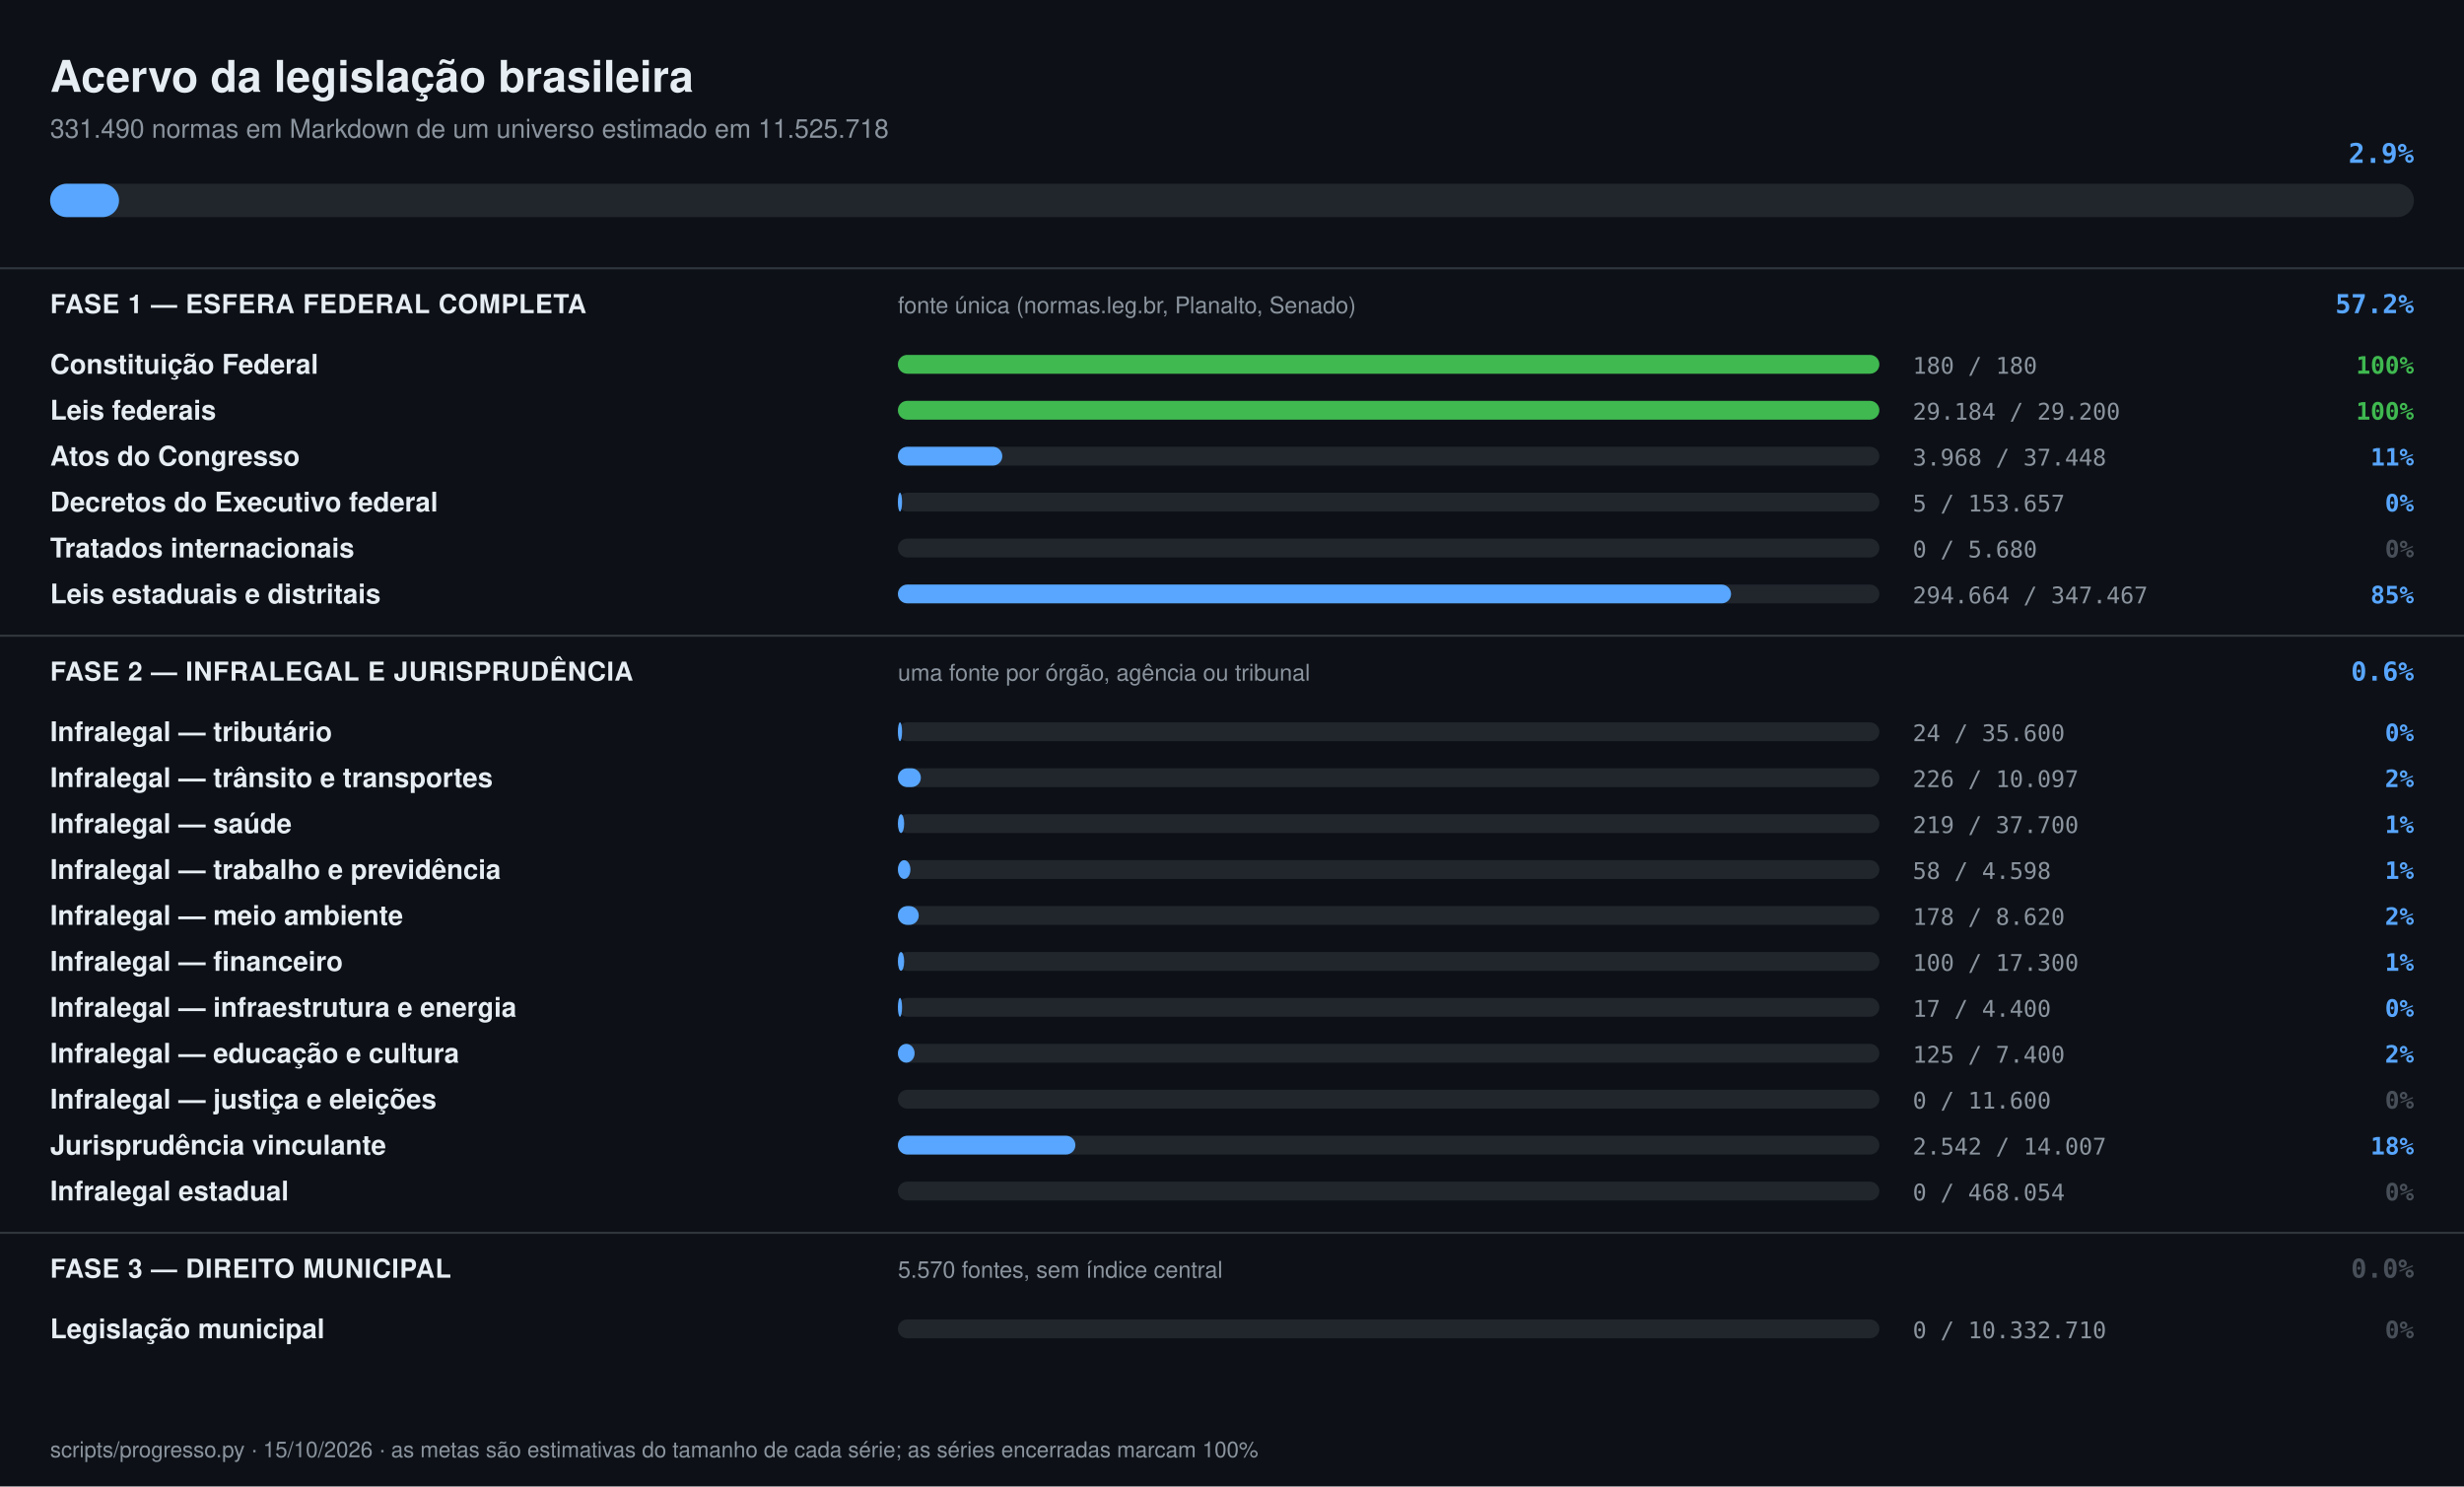
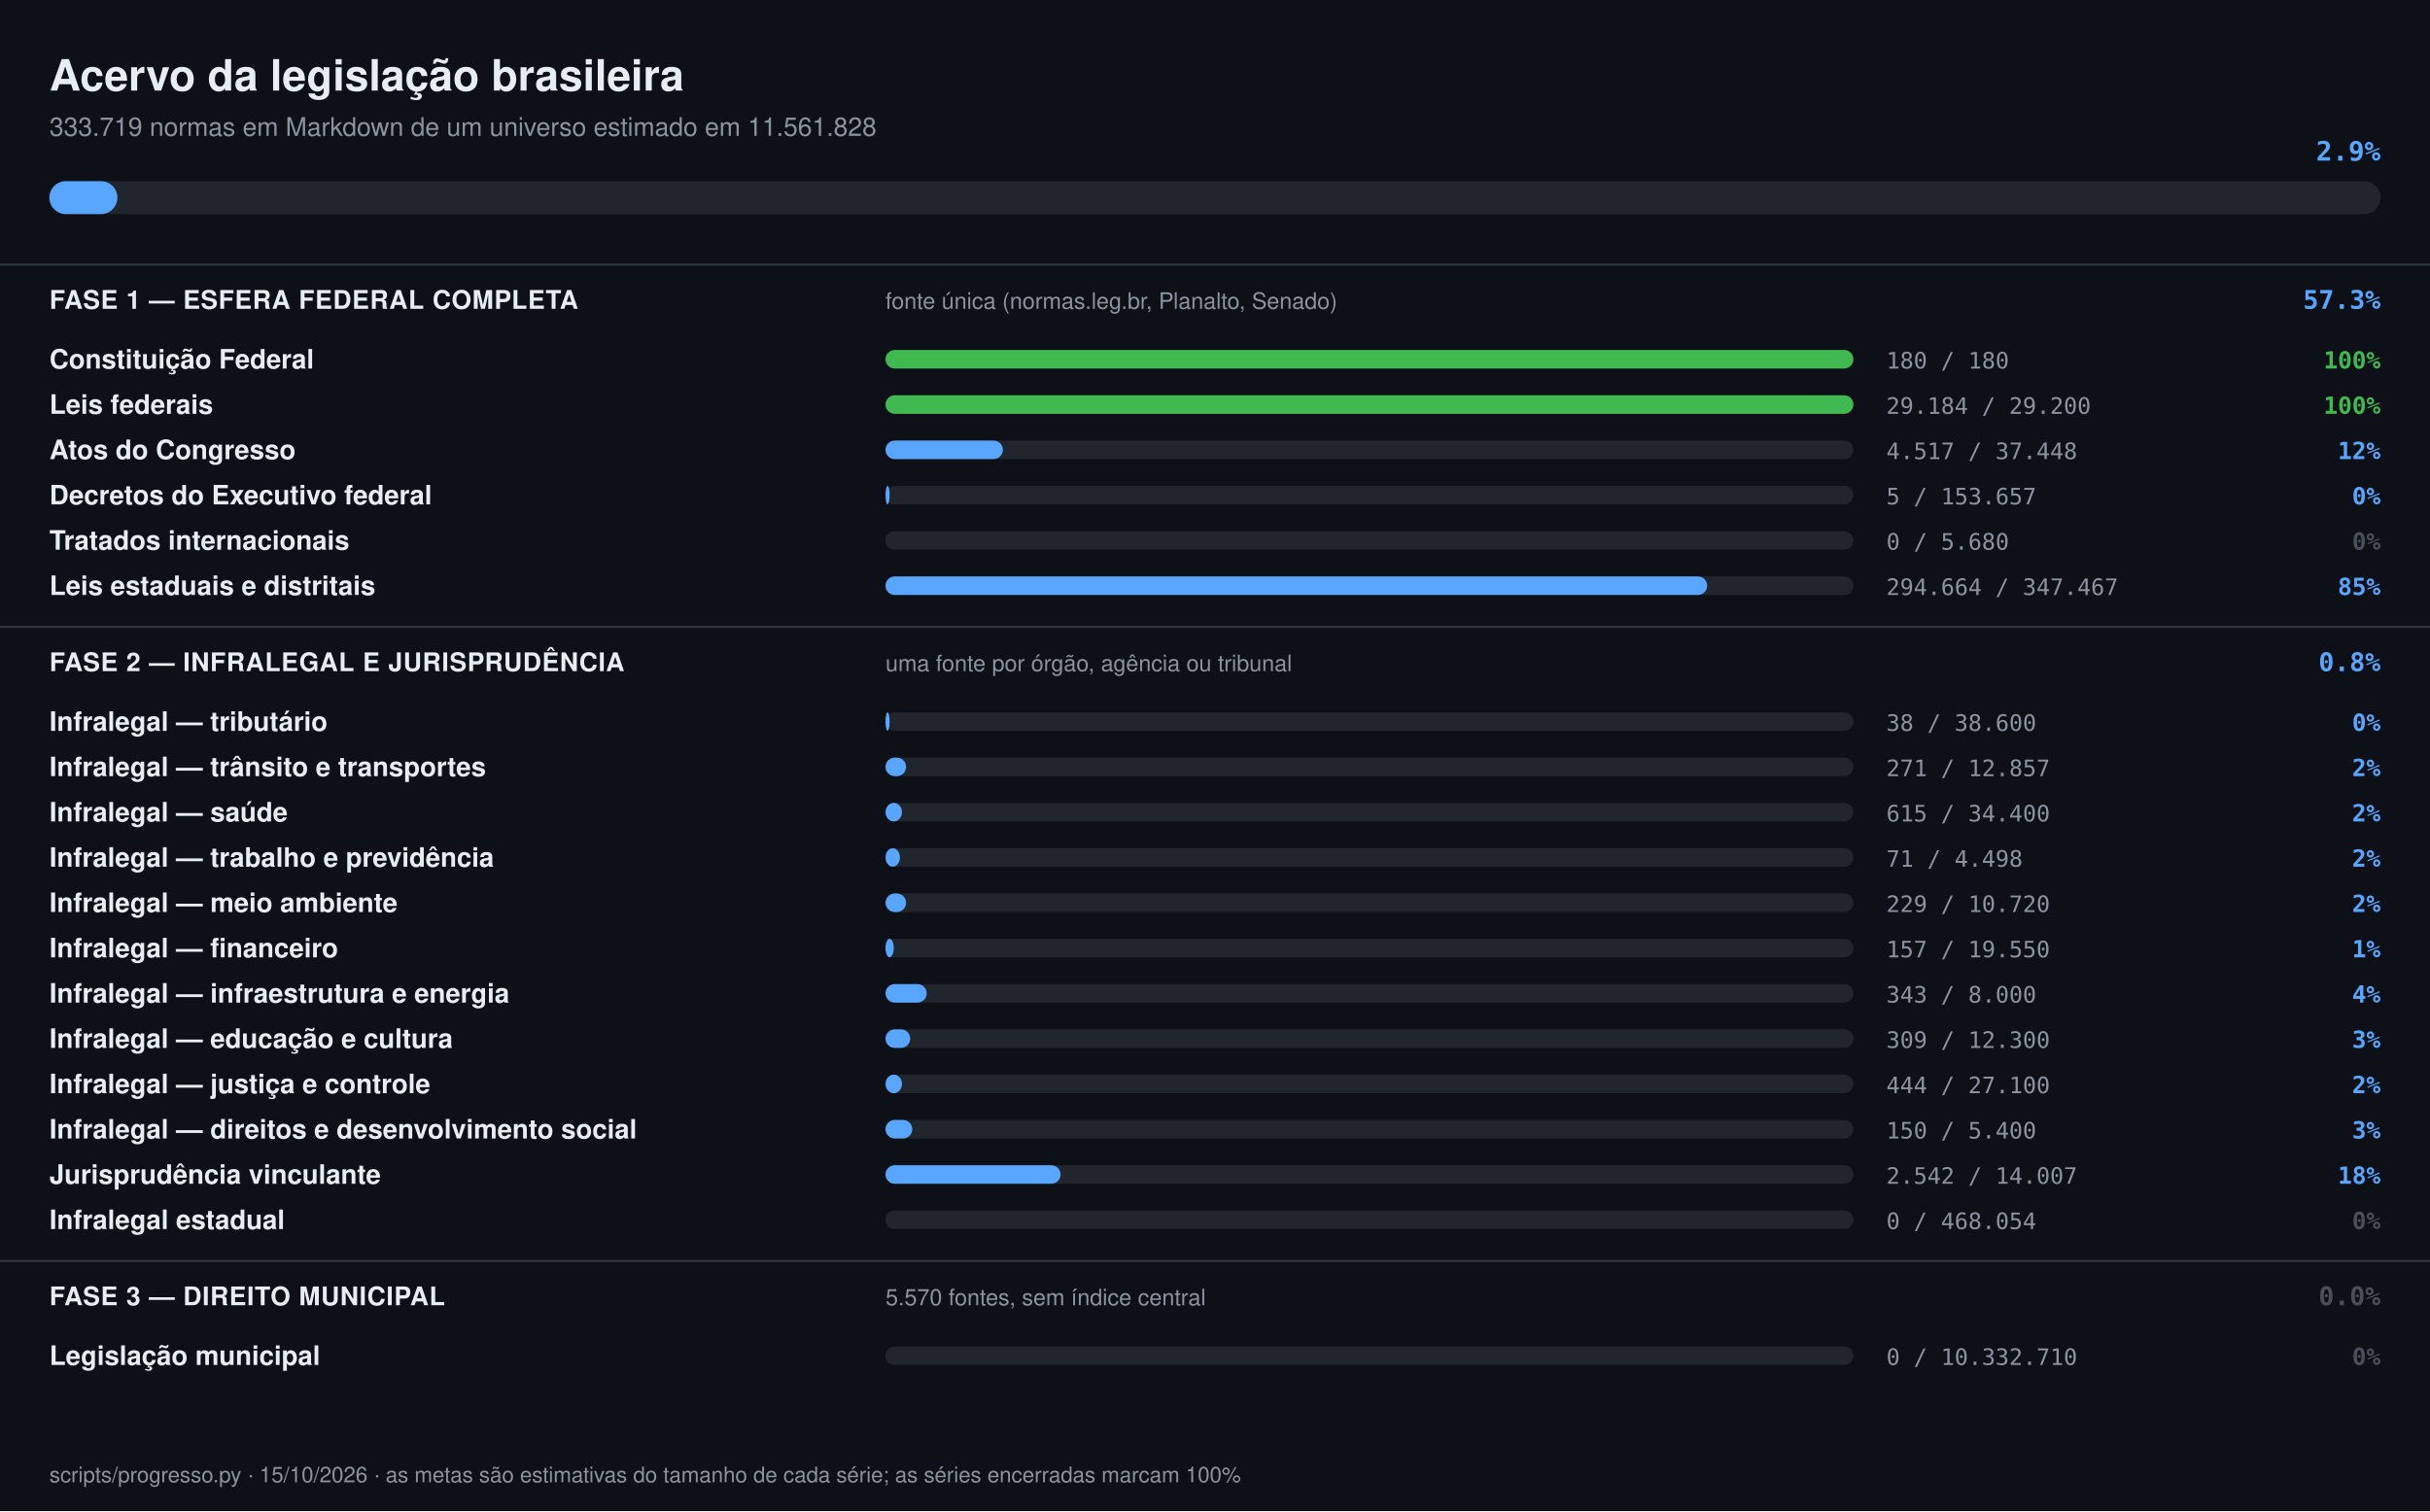
- <svg xmlns="http://www.w3.org/2000/svg" width="1180" height="712" viewBox="0 0 1180 712" font-family="-apple-system,Segoe UI,Helvetica,Arial,sans-serif">
-   <rect width="1180" height="712" fill="#0d1117" />
+ <svg xmlns="http://www.w3.org/2000/svg" width="1180" height="734" viewBox="0 0 1180 734" font-family="-apple-system,Segoe UI,Helvetica,Arial,sans-serif">
+   <rect width="1180" height="734" fill="#0d1117" />
  <text x="24" y="44" font-size="21" font-weight="700" fill="#e6edf3">Acervo da legislação brasileira</text>
-   <text x="24" y="66" font-size="12.5" fill="#8b949e">331.490 normas em Markdown de um universo estimado em 11.525.718</text>
+   <text x="24" y="66" font-size="12.5" fill="#8b949e">333.719 normas em Markdown de um universo estimado em 11.561.828</text>
  <rect x="24" y="88" width="1132" height="16" rx="8" fill="#21262d" />
  <rect x="24" y="88" width="33" height="16" rx="8" fill="#58a6ff" />
  <text x="1156" y="78" font-size="13" text-anchor="end" font-weight="700" fill="#58a6ff" font-family="ui-monospace,monospace">2.9%</text>
  <rect x="0" y="128" width="1180" height="1" fill="#30363d" />
  <text x="24" y="150" font-size="12.5" font-weight="700" fill="#e6edf3" letter-spacing="0.3">FASE 1 — ESFERA FEDERAL COMPLETA</text>
  <text x="430" y="150" font-size="11" fill="#8b949e">fonte única (normas.leg.br, Planalto, Senado)</text>
-   <text x="1156" y="150" font-size="12.5" text-anchor="end" font-weight="700" fill="#58a6ff" font-family="ui-monospace,monospace">57.2%</text>
+   <text x="1156" y="150" font-size="12.5" text-anchor="end" font-weight="700" fill="#58a6ff" font-family="ui-monospace,monospace">57.3%</text>
  <text x="24" y="179" font-size="13" font-weight="600" fill="#e6edf3">Constituição Federal</text>
  <rect x="430" y="170" width="470" height="9" rx="4.5" fill="#21262d" />
  <rect x="430" y="170" width="470" height="9" rx="4.5" fill="#3fb950" />
  <text x="916" y="179" font-size="11" fill="#8b949e" font-family="ui-monospace,monospace">180 / 180</text>
  <text x="1156" y="179" font-size="11.5" text-anchor="end" font-weight="600" fill="#3fb950" font-family="ui-monospace,monospace">100%</text>
  <text x="24" y="201" font-size="13" font-weight="600" fill="#e6edf3">Leis federais</text>
  <rect x="430" y="192" width="470" height="9" rx="4.5" fill="#21262d" />
  <rect x="430" y="192" width="470" height="9" rx="4.5" fill="#3fb950" />
  <text x="916" y="201" font-size="11" fill="#8b949e" font-family="ui-monospace,monospace">29.184 / 29.200</text>
  <text x="1156" y="201" font-size="11.5" text-anchor="end" font-weight="600" fill="#3fb950" font-family="ui-monospace,monospace">100%</text>
  <text x="24" y="223" font-size="13" font-weight="600" fill="#e6edf3">Atos do Congresso</text>
  <rect x="430" y="214" width="470" height="9" rx="4.5" fill="#21262d" />
-   <rect x="430" y="214" width="50" height="9" rx="4.5" fill="#58a6ff" />
-   <text x="916" y="223" font-size="11" fill="#8b949e" font-family="ui-monospace,monospace">3.968 / 37.448</text>
-   <text x="1156" y="223" font-size="11.5" text-anchor="end" font-weight="600" fill="#58a6ff" font-family="ui-monospace,monospace">11%</text>
+   <rect x="430" y="214" width="57" height="9" rx="4.5" fill="#58a6ff" />
+   <text x="916" y="223" font-size="11" fill="#8b949e" font-family="ui-monospace,monospace">4.517 / 37.448</text>
+   <text x="1156" y="223" font-size="11.5" text-anchor="end" font-weight="600" fill="#58a6ff" font-family="ui-monospace,monospace">12%</text>
  <text x="24" y="245" font-size="13" font-weight="600" fill="#e6edf3">Decretos do Executivo federal</text>
  <rect x="430" y="236" width="470" height="9" rx="4.5" fill="#21262d" />
  <rect x="430" y="236" width="2" height="9" rx="4.5" fill="#58a6ff" />
  <text x="916" y="245" font-size="11" fill="#8b949e" font-family="ui-monospace,monospace">5 / 153.657</text>
  <text x="1156" y="245" font-size="11.5" text-anchor="end" font-weight="600" fill="#58a6ff" font-family="ui-monospace,monospace">0%</text>
  <text x="24" y="267" font-size="13" font-weight="600" fill="#e6edf3">Tratados internacionais</text>
  <rect x="430" y="258" width="470" height="9" rx="4.5" fill="#21262d" />
  <text x="916" y="267" font-size="11" fill="#8b949e" font-family="ui-monospace,monospace">0 / 5.680</text>
  <text x="1156" y="267" font-size="11.5" text-anchor="end" font-weight="600" fill="#484f58" font-family="ui-monospace,monospace">0%</text>
  <text x="24" y="289" font-size="13" font-weight="600" fill="#e6edf3">Leis estaduais e distritais</text>
  <rect x="430" y="280" width="470" height="9" rx="4.5" fill="#21262d" />
  <rect x="430" y="280" width="399" height="9" rx="4.5" fill="#58a6ff" />
  <text x="916" y="289" font-size="11" fill="#8b949e" font-family="ui-monospace,monospace">294.664 / 347.467</text>
  <text x="1156" y="289" font-size="11.5" text-anchor="end" font-weight="600" fill="#58a6ff" font-family="ui-monospace,monospace">85%</text>
  <rect x="0" y="304" width="1180" height="1" fill="#30363d" />
  <text x="24" y="326" font-size="12.5" font-weight="700" fill="#e6edf3" letter-spacing="0.3">FASE 2 — INFRALEGAL E JURISPRUDÊNCIA</text>
  <text x="430" y="326" font-size="11" fill="#8b949e">uma fonte por órgão, agência ou tribunal</text>
-   <text x="1156" y="326" font-size="12.5" text-anchor="end" font-weight="700" fill="#58a6ff" font-family="ui-monospace,monospace">0.6%</text>
+   <text x="1156" y="326" font-size="12.5" text-anchor="end" font-weight="700" fill="#58a6ff" font-family="ui-monospace,monospace">0.8%</text>
  <text x="24" y="355" font-size="13" font-weight="600" fill="#e6edf3">Infralegal — tributário</text>
  <rect x="430" y="346" width="470" height="9" rx="4.5" fill="#21262d" />
  <rect x="430" y="346" width="2" height="9" rx="4.5" fill="#58a6ff" />
-   <text x="916" y="355" font-size="11" fill="#8b949e" font-family="ui-monospace,monospace">24 / 35.600</text>
+   <text x="916" y="355" font-size="11" fill="#8b949e" font-family="ui-monospace,monospace">38 / 38.600</text>
  <text x="1156" y="355" font-size="11.5" text-anchor="end" font-weight="600" fill="#58a6ff" font-family="ui-monospace,monospace">0%</text>
  <text x="24" y="377" font-size="13" font-weight="600" fill="#e6edf3">Infralegal — trânsito e transportes</text>
  <rect x="430" y="368" width="470" height="9" rx="4.5" fill="#21262d" />
-   <rect x="430" y="368" width="11" height="9" rx="4.5" fill="#58a6ff" />
-   <text x="916" y="377" font-size="11" fill="#8b949e" font-family="ui-monospace,monospace">226 / 10.097</text>
+   <rect x="430" y="368" width="10" height="9" rx="4.5" fill="#58a6ff" />
+   <text x="916" y="377" font-size="11" fill="#8b949e" font-family="ui-monospace,monospace">271 / 12.857</text>
  <text x="1156" y="377" font-size="11.5" text-anchor="end" font-weight="600" fill="#58a6ff" font-family="ui-monospace,monospace">2%</text>
  <text x="24" y="399" font-size="13" font-weight="600" fill="#e6edf3">Infralegal — saúde</text>
  <rect x="430" y="390" width="470" height="9" rx="4.5" fill="#21262d" />
-   <rect x="430" y="390" width="3" height="9" rx="4.5" fill="#58a6ff" />
-   <text x="916" y="399" font-size="11" fill="#8b949e" font-family="ui-monospace,monospace">219 / 37.700</text>
-   <text x="1156" y="399" font-size="11.5" text-anchor="end" font-weight="600" fill="#58a6ff" font-family="ui-monospace,monospace">1%</text>
+   <rect x="430" y="390" width="8" height="9" rx="4.5" fill="#58a6ff" />
+   <text x="916" y="399" font-size="11" fill="#8b949e" font-family="ui-monospace,monospace">615 / 34.400</text>
+   <text x="1156" y="399" font-size="11.5" text-anchor="end" font-weight="600" fill="#58a6ff" font-family="ui-monospace,monospace">2%</text>
  <text x="24" y="421" font-size="13" font-weight="600" fill="#e6edf3">Infralegal — trabalho e previdência</text>
  <rect x="430" y="412" width="470" height="9" rx="4.5" fill="#21262d" />
-   <rect x="430" y="412" width="6" height="9" rx="4.5" fill="#58a6ff" />
-   <text x="916" y="421" font-size="11" fill="#8b949e" font-family="ui-monospace,monospace">58 / 4.598</text>
-   <text x="1156" y="421" font-size="11.5" text-anchor="end" font-weight="600" fill="#58a6ff" font-family="ui-monospace,monospace">1%</text>
+   <rect x="430" y="412" width="7" height="9" rx="4.5" fill="#58a6ff" />
+   <text x="916" y="421" font-size="11" fill="#8b949e" font-family="ui-monospace,monospace">71 / 4.498</text>
+   <text x="1156" y="421" font-size="11.5" text-anchor="end" font-weight="600" fill="#58a6ff" font-family="ui-monospace,monospace">2%</text>
  <text x="24" y="443" font-size="13" font-weight="600" fill="#e6edf3">Infralegal — meio ambiente</text>
  <rect x="430" y="434" width="470" height="9" rx="4.5" fill="#21262d" />
  <rect x="430" y="434" width="10" height="9" rx="4.5" fill="#58a6ff" />
-   <text x="916" y="443" font-size="11" fill="#8b949e" font-family="ui-monospace,monospace">178 / 8.620</text>
+   <text x="916" y="443" font-size="11" fill="#8b949e" font-family="ui-monospace,monospace">229 / 10.720</text>
  <text x="1156" y="443" font-size="11.5" text-anchor="end" font-weight="600" fill="#58a6ff" font-family="ui-monospace,monospace">2%</text>
  <text x="24" y="465" font-size="13" font-weight="600" fill="#e6edf3">Infralegal — financeiro</text>
  <rect x="430" y="456" width="470" height="9" rx="4.5" fill="#21262d" />
-   <rect x="430" y="456" width="3" height="9" rx="4.5" fill="#58a6ff" />
-   <text x="916" y="465" font-size="11" fill="#8b949e" font-family="ui-monospace,monospace">100 / 17.300</text>
+   <rect x="430" y="456" width="4" height="9" rx="4.5" fill="#58a6ff" />
+   <text x="916" y="465" font-size="11" fill="#8b949e" font-family="ui-monospace,monospace">157 / 19.550</text>
  <text x="1156" y="465" font-size="11.5" text-anchor="end" font-weight="600" fill="#58a6ff" font-family="ui-monospace,monospace">1%</text>
  <text x="24" y="487" font-size="13" font-weight="600" fill="#e6edf3">Infralegal — infraestrutura e energia</text>
  <rect x="430" y="478" width="470" height="9" rx="4.5" fill="#21262d" />
-   <rect x="430" y="478" width="2" height="9" rx="4.5" fill="#58a6ff" />
-   <text x="916" y="487" font-size="11" fill="#8b949e" font-family="ui-monospace,monospace">17 / 4.400</text>
-   <text x="1156" y="487" font-size="11.5" text-anchor="end" font-weight="600" fill="#58a6ff" font-family="ui-monospace,monospace">0%</text>
+   <rect x="430" y="478" width="20" height="9" rx="4.5" fill="#58a6ff" />
+   <text x="916" y="487" font-size="11" fill="#8b949e" font-family="ui-monospace,monospace">343 / 8.000</text>
+   <text x="1156" y="487" font-size="11.5" text-anchor="end" font-weight="600" fill="#58a6ff" font-family="ui-monospace,monospace">4%</text>
  <text x="24" y="509" font-size="13" font-weight="600" fill="#e6edf3">Infralegal — educação e cultura</text>
  <rect x="430" y="500" width="470" height="9" rx="4.5" fill="#21262d" />
-   <rect x="430" y="500" width="8" height="9" rx="4.5" fill="#58a6ff" />
-   <text x="916" y="509" font-size="11" fill="#8b949e" font-family="ui-monospace,monospace">125 / 7.400</text>
-   <text x="1156" y="509" font-size="11.5" text-anchor="end" font-weight="600" fill="#58a6ff" font-family="ui-monospace,monospace">2%</text>
-   <text x="24" y="531" font-size="13" font-weight="600" fill="#e6edf3">Infralegal — justiça e eleições</text>
+   <rect x="430" y="500" width="12" height="9" rx="4.5" fill="#58a6ff" />
+   <text x="916" y="509" font-size="11" fill="#8b949e" font-family="ui-monospace,monospace">309 / 12.300</text>
+   <text x="1156" y="509" font-size="11.5" text-anchor="end" font-weight="600" fill="#58a6ff" font-family="ui-monospace,monospace">3%</text>
+   <text x="24" y="531" font-size="13" font-weight="600" fill="#e6edf3">Infralegal — justiça e controle</text>
  <rect x="430" y="522" width="470" height="9" rx="4.5" fill="#21262d" />
-   <text x="916" y="531" font-size="11" fill="#8b949e" font-family="ui-monospace,monospace">0 / 11.600</text>
-   <text x="1156" y="531" font-size="11.5" text-anchor="end" font-weight="600" fill="#484f58" font-family="ui-monospace,monospace">0%</text>
-   <text x="24" y="553" font-size="13" font-weight="600" fill="#e6edf3">Jurisprudência vinculante</text>
+   <rect x="430" y="522" width="8" height="9" rx="4.5" fill="#58a6ff" />
+   <text x="916" y="531" font-size="11" fill="#8b949e" font-family="ui-monospace,monospace">444 / 27.100</text>
+   <text x="1156" y="531" font-size="11.5" text-anchor="end" font-weight="600" fill="#58a6ff" font-family="ui-monospace,monospace">2%</text>
+   <text x="24" y="553" font-size="13" font-weight="600" fill="#e6edf3">Infralegal — direitos e desenvolvimento social</text>
  <rect x="430" y="544" width="470" height="9" rx="4.5" fill="#21262d" />
-   <rect x="430" y="544" width="85" height="9" rx="4.5" fill="#58a6ff" />
-   <text x="916" y="553" font-size="11" fill="#8b949e" font-family="ui-monospace,monospace">2.542 / 14.007</text>
-   <text x="1156" y="553" font-size="11.5" text-anchor="end" font-weight="600" fill="#58a6ff" font-family="ui-monospace,monospace">18%</text>
-   <text x="24" y="575" font-size="13" font-weight="600" fill="#e6edf3">Infralegal estadual</text>
+   <rect x="430" y="544" width="13" height="9" rx="4.5" fill="#58a6ff" />
+   <text x="916" y="553" font-size="11" fill="#8b949e" font-family="ui-monospace,monospace">150 / 5.400</text>
+   <text x="1156" y="553" font-size="11.5" text-anchor="end" font-weight="600" fill="#58a6ff" font-family="ui-monospace,monospace">3%</text>
+   <text x="24" y="575" font-size="13" font-weight="600" fill="#e6edf3">Jurisprudência vinculante</text>
  <rect x="430" y="566" width="470" height="9" rx="4.5" fill="#21262d" />
-   <text x="916" y="575" font-size="11" fill="#8b949e" font-family="ui-monospace,monospace">0 / 468.054</text>
-   <text x="1156" y="575" font-size="11.5" text-anchor="end" font-weight="600" fill="#484f58" font-family="ui-monospace,monospace">0%</text>
-   <rect x="0" y="590" width="1180" height="1" fill="#30363d" />
-   <text x="24" y="612" font-size="12.5" font-weight="700" fill="#e6edf3" letter-spacing="0.3">FASE 3 — DIREITO MUNICIPAL</text>
-   <text x="430" y="612" font-size="11" fill="#8b949e">5.570 fontes, sem índice central</text>
-   <text x="1156" y="612" font-size="12.5" text-anchor="end" font-weight="700" fill="#484f58" font-family="ui-monospace,monospace">0.0%</text>
-   <text x="24" y="641" font-size="13" font-weight="600" fill="#e6edf3">Legislação municipal</text>
-   <rect x="430" y="632" width="470" height="9" rx="4.5" fill="#21262d" />
-   <text x="916" y="641" font-size="11" fill="#8b949e" font-family="ui-monospace,monospace">0 / 10.332.710</text>
-   <text x="1156" y="641" font-size="11.5" text-anchor="end" font-weight="600" fill="#484f58" font-family="ui-monospace,monospace">0%</text>
-   <text x="24" y="698" font-size="10.5" fill="#8b949e">scripts/progresso.py · 15/10/2026 · as metas são estimativas do tamanho de cada série; as séries encerradas marcam 100%</text>
+   <rect x="430" y="566" width="85" height="9" rx="4.5" fill="#58a6ff" />
+   <text x="916" y="575" font-size="11" fill="#8b949e" font-family="ui-monospace,monospace">2.542 / 14.007</text>
+   <text x="1156" y="575" font-size="11.5" text-anchor="end" font-weight="600" fill="#58a6ff" font-family="ui-monospace,monospace">18%</text>
+   <text x="24" y="597" font-size="13" font-weight="600" fill="#e6edf3">Infralegal estadual</text>
+   <rect x="430" y="588" width="470" height="9" rx="4.5" fill="#21262d" />
+   <text x="916" y="597" font-size="11" fill="#8b949e" font-family="ui-monospace,monospace">0 / 468.054</text>
+   <text x="1156" y="597" font-size="11.5" text-anchor="end" font-weight="600" fill="#484f58" font-family="ui-monospace,monospace">0%</text>
+   <rect x="0" y="612" width="1180" height="1" fill="#30363d" />
+   <text x="24" y="634" font-size="12.5" font-weight="700" fill="#e6edf3" letter-spacing="0.3">FASE 3 — DIREITO MUNICIPAL</text>
+   <text x="430" y="634" font-size="11" fill="#8b949e">5.570 fontes, sem índice central</text>
+   <text x="1156" y="634" font-size="12.5" text-anchor="end" font-weight="700" fill="#484f58" font-family="ui-monospace,monospace">0.0%</text>
+   <text x="24" y="663" font-size="13" font-weight="600" fill="#e6edf3">Legislação municipal</text>
+   <rect x="430" y="654" width="470" height="9" rx="4.5" fill="#21262d" />
+   <text x="916" y="663" font-size="11" fill="#8b949e" font-family="ui-monospace,monospace">0 / 10.332.710</text>
+   <text x="1156" y="663" font-size="11.5" text-anchor="end" font-weight="600" fill="#484f58" font-family="ui-monospace,monospace">0%</text>
+   <text x="24" y="720" font-size="10.5" fill="#8b949e">scripts/progresso.py · 15/10/2026 · as metas são estimativas do tamanho de cada série; as séries encerradas marcam 100%</text>
</svg>
